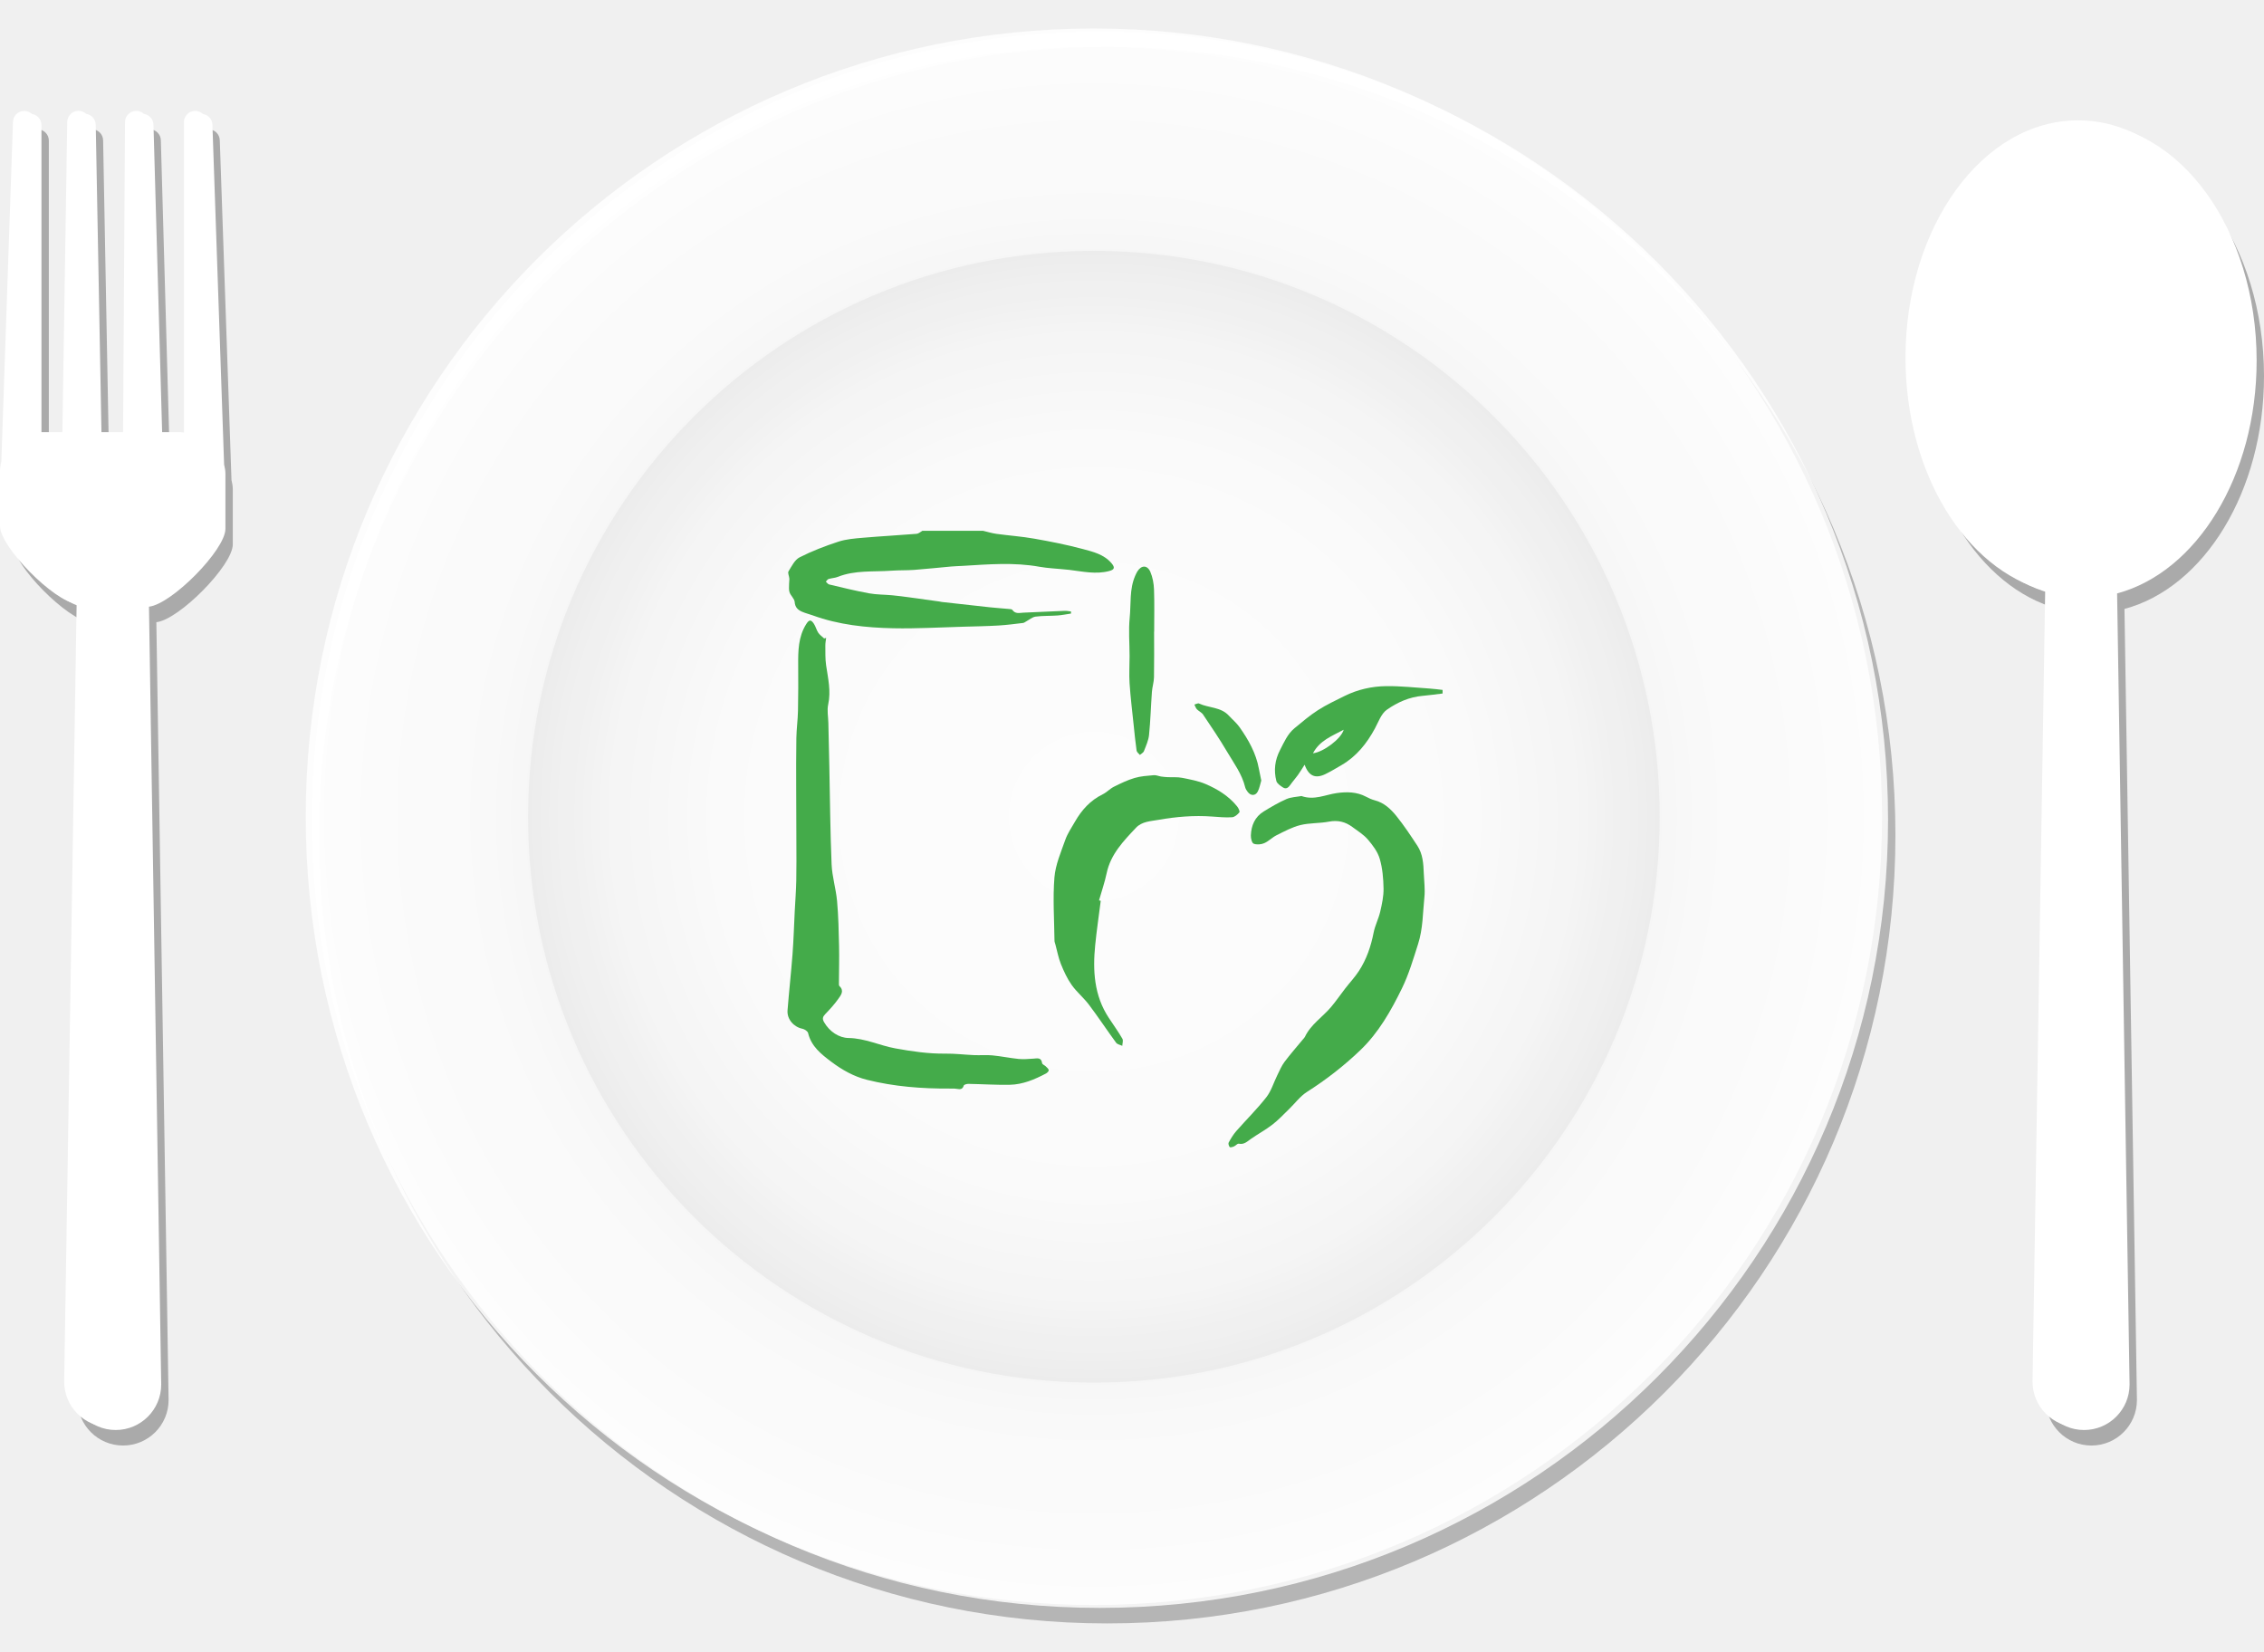
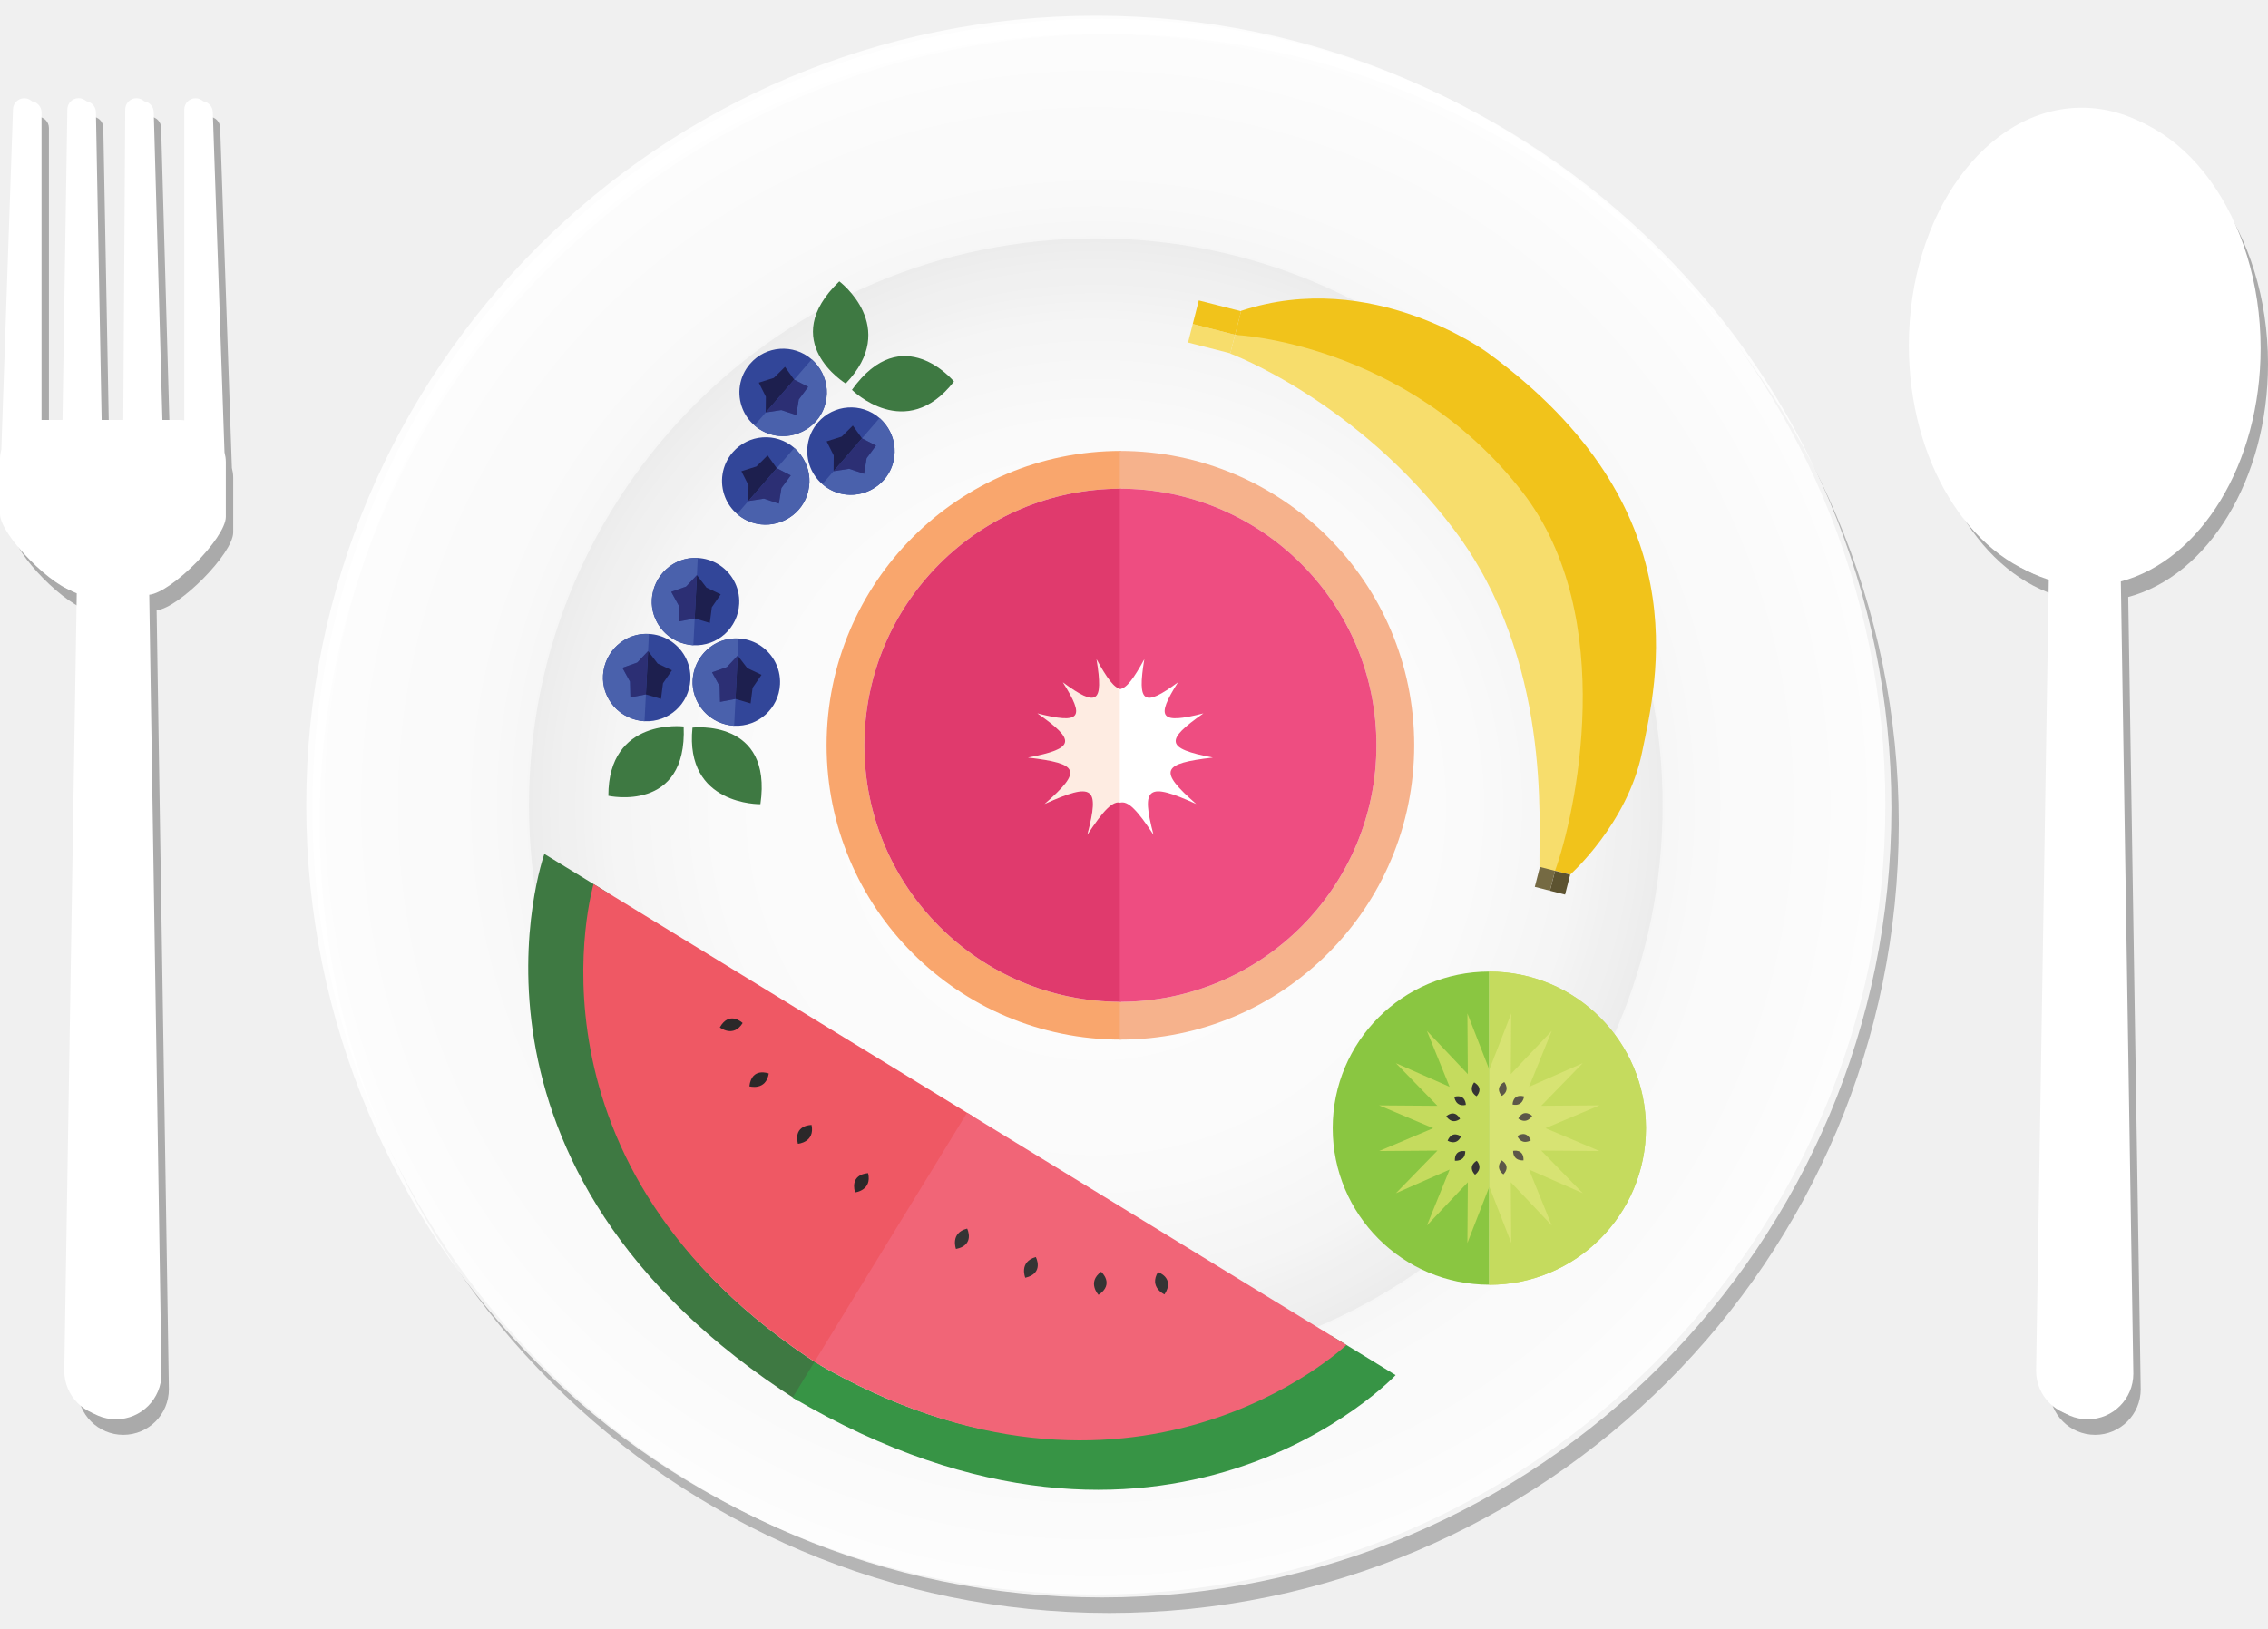
- <svg xmlns="http://www.w3.org/2000/svg" version="1.1" id="Layer_1" x="0px" y="0px" viewBox="0 0 289.675 204.046" enable-background="new 0 0 289.675 204.046" xml:space="preserve" width="318" height="232">
-   <g>
-     <g opacity="0.84">
-       <path fill="#AAAAAA" d="M141.673,2.358c55.699,0,100.843,45.151,100.843,100.849c0,55.686-45.144,100.839-100.843,100.839    c-55.696,0-100.843-45.154-100.843-100.839C40.83,47.509,85.978,2.358,141.673,2.358z" />
-       <path fill="#AAAAAA" d="M141.673,30.803c39.984,0,72.4,32.417,72.4,72.404c0,39.978-32.416,72.394-72.4,72.394    c-39.982,0-72.396-32.416-72.396-72.394C69.277,63.221,101.691,30.803,141.673,30.803z" />
+ <svg xmlns="http://www.w3.org/2000/svg" version="1.1" x="0px" y="0px" viewBox="0 0 583.661 411.129" enable-background="new 0 0 583.661 411.129" xml:space="preserve" width="323" height="232">
+   <g id="Layer_2" display="none">
+ </g>
+   <g id="Layer_1">
+     <g>
+       <g opacity="0.84">
+         <path fill="#AAAAAA" d="M285.455,4.751c112.227,0,203.187,90.974,203.187,203.199c0,112.2-90.959,203.179-203.187,203.179     c-112.22,0-203.187-90.979-203.187-203.179C82.268,95.726,173.234,4.751,285.455,4.751z" />
+         <path fill="#AAAAAA" d="M285.455,62.065c80.563,0,145.877,65.317,145.877,145.885c0,80.552-65.314,145.865-145.877,145.865     c-80.56,0-145.87-65.313-145.87-145.865C139.585,127.382,204.895,62.065,285.455,62.065z" />
+       </g>
+       <path fill="#AAAAAA" d="M583.661,89.603c0-33.785-19.921-61.172-44.487-61.172c-24.562,0-44.48,27.387-44.48,61.172    c0,29.795,15.493,54.589,36.011,60.022l-3.263,203.922c0,6.475,5.256,11.727,11.732,11.727c6.475,0,11.731-5.252,11.731-11.727    l-3.212-203.925C568.186,144.145,583.661,119.374,583.661,89.603z" />
+       <path fill="#AAAAAA" d="M59.676,116.387l-3.011-87.491c0-1.599-1.293-2.895-2.896-2.895c-1.594,0-2.895,1.296-2.895,2.895v80.002    c-0.302-0.028-0.604-0.094-0.913-0.094h-6.243l-2.249-79.901c0.011-1.599-1.274-2.903-2.876-2.915    c-1.595-0.008-2.903,1.277-2.911,2.88l-0.503,79.936h-7.106l-1.489-79.982c-0.032-1.606-1.355-2.876-2.953-2.841    c-1.599,0.027-2.868,1.347-2.845,2.946l-1.25,79.878h-6.023c-0.313,0-0.615,0.066-0.921,0.094V28.895    c0-1.599-1.297-2.895-2.891-2.895c-1.603,0-2.903,1.296-2.903,2.895l-3,87.491c-0.205,0.793-0.344,1.618-0.344,2.465v14.135    c0,5.45,13.976,19.523,19.759,20.065L20,353.548c0,6.475,5.252,11.727,11.731,11.727s11.731-5.252,11.731-11.727l-3.154-200.504    c5.805-0.615,19.708-14.622,19.708-20.057v-14.135C60.016,118.004,59.877,117.18,59.676,116.387z" />
    </g>
-     <path fill="#AAAAAA" d="M289.675,44.471c0-16.768-9.887-30.36-22.079-30.36c-12.19,0-22.076,13.593-22.076,30.36   c0,14.787,7.69,27.093,17.872,29.79l-1.619,101.208c0,3.214,2.609,5.82,5.822,5.82s5.822-2.607,5.822-5.82l-1.594-101.21   C281.995,71.54,289.675,59.246,289.675,44.471z" />
-     <path fill="#AAAAAA" d="M29.618,57.764l-1.495-43.423c0-0.794-0.642-1.437-1.437-1.437c-0.791,0-1.437,0.643-1.437,1.437v39.706   C25.099,54.033,24.95,54,24.796,54h-3.098l-1.116-39.655c0.006-0.794-0.632-1.441-1.427-1.447   c-0.792-0.004-1.441,0.634-1.445,1.429L17.46,54h-3.527l-0.739-39.696c-0.016-0.797-0.672-1.427-1.466-1.41   c-0.794,0.013-1.423,0.668-1.412,1.462L9.696,54H6.706c-0.155,0-0.305,0.033-0.457,0.046V14.341c0-0.794-0.644-1.437-1.435-1.437   c-0.795,0-1.441,0.643-1.441,1.437L1.885,57.764c-0.101,0.394-0.171,0.803-0.171,1.223v7.015c0,2.705,6.937,9.689,9.806,9.958   l-1.594,99.508c0,3.214,2.607,5.82,5.822,5.82s5.822-2.607,5.822-5.82l-1.565-99.512c2.881-0.305,9.781-7.257,9.781-9.954v-7.015   C29.786,58.566,29.718,58.157,29.618,57.764z" />
+     <g>
+       <g opacity="0.84">
+         <path fill="#FFFFFF" d="M283.554,0.751c112.227,0,203.187,90.974,203.187,203.199c0,112.2-90.959,203.179-203.187,203.179     c-112.22,0-203.187-90.979-203.187-203.179C80.367,91.726,171.333,0.751,283.554,0.751z" />
+         <path fill="#FFFFFF" d="M283.554,58.065c80.563,0,145.877,65.317,145.877,145.885c0,80.552-65.314,145.865-145.877,145.865     c-80.56,0-145.87-65.313-145.87-145.865C137.684,123.382,202.994,58.065,283.554,58.065z" />
+       </g>
+       <path fill="#FFFFFF" d="M581.76,85.603c0-33.785-19.921-61.172-44.487-61.172c-24.562,0-44.48,27.387-44.48,61.172    c0,29.795,15.493,54.589,36.011,60.022l-3.263,203.922c0,6.475,5.256,11.727,11.732,11.727c6.475,0,11.731-5.252,11.731-11.727    l-3.212-203.925C566.285,140.145,581.76,115.374,581.76,85.603z" />
+       <path fill="#FFFFFF" d="M57.775,112.387l-3.011-87.491c0-1.599-1.293-2.895-2.896-2.895c-1.594,0-2.895,1.296-2.895,2.895v80.002    c-0.302-0.028-0.604-0.094-0.913-0.094h-6.243l-2.249-79.901c0.011-1.599-1.274-2.903-2.876-2.915    c-1.595-0.008-2.903,1.277-2.911,2.88l-0.503,79.936h-7.106l-1.489-79.982c-0.032-1.606-1.355-2.876-2.953-2.841    c-1.599,0.027-2.868,1.347-2.845,2.946l-1.25,79.878h-6.023c-0.313,0-0.615,0.066-0.921,0.094V24.895    C10.691,23.296,9.394,22,7.8,22c-1.603,0-2.903,1.296-2.903,2.895l-3,87.491c-0.205,0.793-0.344,1.618-0.344,2.465v14.135    c0,5.45,13.976,19.523,19.759,20.065l-3.213,200.496c0,6.475,5.252,11.727,11.731,11.727s11.731-5.252,11.731-11.727    l-3.154-200.504c5.805-0.615,19.708-14.622,19.708-20.057v-14.135C58.115,114.004,57.977,113.18,57.775,112.387z" />
+     </g>
+     <g>
+       <g opacity="0.84">
+         <radialGradient id="SVGID_1_" cx="229.494" cy="121.966" r="203.188" gradientTransform="matrix(0 -1 1 0 160.0349 432.6832)" gradientUnits="userSpaceOnUse">
+           <stop offset="0" style="stop-color:#BEBEBE" />
+           <stop offset="0.222" style="stop-color:#D6D6D6" />
+           <stop offset="0.503" style="stop-color:#ECECEC" />
+           <stop offset="0.768" style="stop-color:#FAFAFA" />
+           <stop offset="1" style="stop-color:#FFFFFF" />
+         </radialGradient>
+         <path fill="url(#SVGID_1_)" d="M282.001,0c112.227,0,203.187,90.974,203.187,203.199c0,112.2-90.959,203.179-203.187,203.179     c-112.22,0-203.187-90.979-203.187-203.179C78.814,90.974,169.781,0,282.001,0z" />
+         <radialGradient id="SVGID_2_" cx="282.004" cy="203.189" r="145.874" gradientUnits="userSpaceOnUse">
+           <stop offset="0" style="stop-color:#FFFFFF" />
+           <stop offset="0.601" style="stop-color:#FDFDFD" />
+           <stop offset="0.836" style="stop-color:#F6F6F6" />
+           <stop offset="1" style="stop-color:#EBEBEB" />
+         </radialGradient>
+         <path fill="url(#SVGID_2_)" d="M282.001,57.314c80.563,0,145.877,65.317,145.877,145.885     c0,80.552-65.314,145.865-145.877,145.865c-80.56,0-145.87-65.313-145.87-145.865C136.131,122.631,201.441,57.314,282.001,57.314     z" />
+       </g>
+       <path fill="#FFFFFF" d="M580.207,84.852c0-33.785-19.921-61.172-44.487-61.172c-24.562,0-44.48,27.387-44.48,61.172    c0,29.795,15.493,54.589,36.011,60.022l-3.263,203.922c0,6.475,5.256,11.727,11.731,11.727s11.731-5.252,11.731-11.727    l-3.212-203.925C564.732,139.394,580.207,114.623,580.207,84.852z" />
+       <path fill="#FFFFFF" d="M56.222,111.635l-3.011-87.491c0-1.599-1.293-2.895-2.896-2.895c-1.594,0-2.895,1.296-2.895,2.895v80.002    c-0.302-0.028-0.604-0.094-0.913-0.094h-6.243l-2.249-79.901c0.011-1.599-1.274-2.903-2.876-2.915    c-1.595-0.008-2.903,1.277-2.911,2.88l-0.503,79.936h-7.106L23.13,24.07c-0.032-1.606-1.355-2.876-2.953-2.841    c-1.599,0.027-2.868,1.347-2.845,2.946l-1.25,79.878h-6.023c-0.313,0-0.615,0.066-0.921,0.094V24.144    c0-1.599-1.297-2.895-2.891-2.895c-1.603,0-2.903,1.296-2.903,2.895l-3,87.491C0.14,112.429,0,113.253,0,114.1v14.135    c0,5.45,13.976,19.523,19.759,20.065l-3.213,200.496c0,6.475,5.252,11.727,11.731,11.727s11.731-5.252,11.731-11.727    l-3.154-200.504c5.805-0.615,19.708-14.622,19.708-20.057V114.1C56.562,113.253,56.424,112.429,56.222,111.635z" />
+     </g>
+     <g>
+       <path fill="#FEECE2" d="M282.18,165.623c1.891,11.447,0.087,12.389-8.66,5.961c5.792,9.109,4.64,10.849-6.549,7.995    c9.907,6.937,9.859,9.022-2.428,11.371c13.18,1.541,14.122,3.344,4.279,11.954c12.523-5.654,14.262-4.502,10.995,7.926    c4.078-6.184,6.534-8.908,8.671-8.238v-29.283C286.796,173.192,284.898,170.586,282.18,165.623z" />
+       <path fill="#F9A66D" d="M288.487,253.827c-36.474,0-66.043-29.568-66.043-66.043s29.568-66.043,66.043-66.043h0v-9.722    c-41.844,0-75.765,33.921-75.765,75.765s33.921,75.765,75.765,75.765L288.487,253.827L288.487,253.827z" />
+       <path fill="#E03A6D" d="M222.445,187.784c0,36.474,29.568,66.043,66.043,66.043h0v-51.236c-2.137-0.67-4.593,2.054-8.671,8.238    c3.268-12.428,1.528-13.58-10.995-7.926c9.842-8.61,8.9-10.414-4.279-11.954c12.286-2.349,12.335-4.434,2.428-11.371    c11.189,2.854,12.341,1.115,6.549-7.995c8.748,6.428,10.551,5.486,8.66-5.961c2.718,4.963,4.617,7.569,6.308,7.685v-51.567h0    C252.013,121.741,222.445,151.309,222.445,187.784z" />
+     </g>
+     <g>
+       <path fill="#FFFFFF" d="M294.487,165.623c-1.891,11.447-0.087,12.389,8.66,5.961c-5.792,9.109-4.64,10.849,6.549,7.995    c-9.907,6.937-9.859,9.022,2.428,11.371c-13.18,1.541-14.122,3.344-4.279,11.954c-12.523-5.654-14.263-4.502-10.995,7.926    c-4.078-6.184-6.534-8.908-8.671-8.238v-29.283C289.871,173.192,291.769,170.586,294.487,165.623z" />
+       <path fill="#F6B28C" d="M288.179,253.827c36.474,0,66.043-29.568,66.043-66.043s-29.568-66.043-66.043-66.043h0v-9.722    c41.844,0,75.765,33.921,75.765,75.765s-33.921,75.765-75.765,75.765L288.179,253.827L288.179,253.827z" />
+       <path fill="#EE4D81" d="M354.222,187.784c0,36.474-29.568,66.043-66.043,66.043h0v-51.236c2.137-0.67,4.593,2.054,8.671,8.238    c-3.268-12.428-1.528-13.58,10.995-7.926c-9.842-8.61-8.9-10.414,4.279-11.954c-12.286-2.349-12.335-4.434-2.428-11.371    c-11.189,2.854-12.341,1.115-6.549-7.995c-8.748,6.428-10.551,5.486-8.66-5.961c-2.718,4.963-4.617,7.569-6.308,7.685v-51.567h0    C324.654,121.741,354.222,151.309,354.222,187.784z" />
+     </g>
+     <path fill="#F1C31B" d="M317.819,82.15c0,0,109.153,24.646,78.365,136.907l7.898,2.018c0,0,14.709-13.068,18.492-31.429   c3.783-18.361,15.178-62.899-39.779-102.942c0,0-29.725-21.923-63.394-10.744L317.819,82.15z" />
+     <path fill="#F7DD6C" d="M317.819,82.15l-1.227,4.803c0,0,32.632,12.114,57.705,45.468s21.68,75.214,21.888,86.636   c0,0,3.031,3.678,4.002,1.023c5.104-13.948,16.667-65.299-8.495-97.614C361.739,83.998,317.819,82.15,317.819,82.15z" />
+     <rect x="398.836" y="221.129" transform="matrix(-0.2476 0.9689 -0.9689 -0.2476 717.0817 -110.5854)" fill="#5D5330" width="5.287" height="4.02" />
+     <rect x="394.941" y="220.133" transform="matrix(-0.2476 0.9689 -0.9689 -0.2476 711.2574 -108.0535)" fill="#756A43" width="5.287" height="4.02" />
+     <rect x="306.154" y="80.664" transform="matrix(0.9689 0.2476 -0.2476 0.9689 30.2916 -74.6104)" fill="#F7DD6C" width="11.236" height="4.921" />
+     <rect x="307.538" y="74.579" transform="matrix(0.9689 0.2476 -0.2476 0.9689 28.9936 -75.1218)" fill="#F1C31B" width="11.236" height="6.259" />
+     <path fill="#F7DD6C" d="M346.632,224.322" />
+     <path fill="#3E7942" d="M175.94,182.949c0,0-19.403-2.376-19.38,17.846C156.56,200.796,176.901,205.31,175.94,182.949z" />
+     <path fill="#3E7942" d="M195.688,202.951c0,0-19.544,0.406-17.481-19.71C178.207,183.241,198.9,180.801,195.688,202.951z" />
+     <path fill="#324699" d="M178.265,170.958c0.314-6.204,5.598-10.98,11.802-10.666c1.836,0.093,3.547,0.621,5.037,1.479   c3.547,2.042,5.85,5.955,5.629,10.323c-0.314,6.204-5.598,10.98-11.802,10.666S177.951,177.163,178.265,170.958z" />
+     <g>
+       <path fill="#4A61AC" d="M180.403,178.144c3.197,4.441,8.528,4.616,8.528,4.616l0.349-6.898l-3.983,0.754l-0.105-4.052    l-1.948-3.555l3.821-1.352l2.779-2.951l0.222-4.399c0,0-4.35-0.541-8.023,2.8C178.37,166.448,176.468,172.678,180.403,178.144z" />
+       <polygon fill="#1D1F4E" points="193.166,177.014 193.68,172.993 195.976,169.653 192.311,167.922 189.844,164.705 189.28,175.862       " />
+       <polygon fill="#2C2F74" points="185.297,176.616 185.192,172.564 183.244,169.009 187.065,167.656 189.844,164.705     189.28,175.862   " />
+     </g>
+     <path fill="#324699" d="M155.202,169.792c0.314-6.204,5.598-10.98,11.802-10.666c1.836,0.093,3.547,0.621,5.037,1.479   c3.547,2.042,5.849,5.955,5.629,10.323c-0.314,6.204-5.598,10.98-11.802,10.666C159.664,181.28,154.888,175.996,155.202,169.792z" />
+     <g>
+       <path fill="#4A61AC" d="M157.34,176.978c3.197,4.441,8.528,4.616,8.528,4.616l0.349-6.898l-3.983,0.754l-0.105-4.052l-1.948-3.555    l3.821-1.352l2.779-2.951l0.222-4.399c0,0-4.35-0.541-8.023,2.8C155.307,165.281,153.405,171.512,157.34,176.978z" />
+       <polygon fill="#1D1F4E" points="170.103,175.848 170.617,171.827 172.914,168.487 169.248,166.756 166.781,163.539     166.217,174.696   " />
+       <polygon fill="#2C2F74" points="162.234,175.45 162.129,171.398 160.181,167.843 164.002,166.49 166.781,163.539 166.217,174.696       " />
+     </g>
+     <path fill="#324699" d="M167.764,150.236c0.314-6.204,5.598-10.98,11.802-10.666c1.836,0.093,3.547,0.621,5.037,1.479   c3.547,2.042,5.85,5.955,5.629,10.323c-0.314,6.204-5.598,10.98-11.802,10.666C172.226,161.725,167.45,156.441,167.764,150.236z" />
+     <g>
+       <path fill="#4A61AC" d="M169.902,157.423c3.197,4.441,8.528,4.616,8.528,4.616l0.349-6.898l-3.983,0.754l-0.105-4.052    l-1.948-3.555l3.821-1.352l2.779-2.951l0.222-4.399c0,0-4.35-0.541-8.023,2.8C167.869,145.726,165.967,151.956,169.902,157.423z" />
+       <polygon fill="#1D1F4E" points="182.665,156.292 183.179,152.271 185.475,148.931 181.81,147.2 179.343,143.984 178.779,155.14       " />
+       <polygon fill="#2C2F74" points="174.796,155.894 174.691,151.842 172.743,148.287 176.564,146.935 179.343,143.984     178.779,155.14   " />
+     </g>
+     <g>
+       <path fill="#3E7942" d="M156.652,225.897l-16.564-10.143c0,0-28.806,80.77,65.397,140.854l5.616-9.172    C131.219,296.131,156.652,225.897,156.652,225.897z" />
+       <path fill="#EF5864" d="M211.101,347.436l39.279-64.143l-97.626-59.782C152.754,223.51,131.219,296.131,211.101,347.436z" />
+       <polygon display="none" fill="#EF5864" points="254.485,276.589 244.244,293.312 211.101,347.436 205.485,356.608 191.24,379.869     322.987,460.545 386.232,357.265   " />
+     </g>
+     <path fill="#2B2829" d="M185.243,260.4c0,0,3.46,2.782,5.877-1.123C191.12,259.277,187.735,255.97,185.243,260.4z" />
+     <path fill="#2B2829" d="M192.848,275.568c0,0,4.264,1.237,4.993-3.298C197.841,272.271,193.444,270.52,192.848,275.568z" />
+     <path fill="#2B2829" d="M205.339,290.359c0,0,4.427-0.341,3.514-4.843C208.853,285.517,204.122,285.424,205.339,290.359z" />
+     <path fill="#2B2829" d="M220.043,302.875c0,0,4.414-0.476,3.365-4.948C223.408,297.927,218.676,297.979,220.043,302.875z" />
+     <g>
+       <path fill="#379445" d="M342.599,339.764l16.564,10.143c0,0-58.849,62.373-155.187,5.777l5.616-9.172    C291.602,394.342,342.599,339.764,342.599,339.764z" />
+       <path fill="#F16577" d="M209.592,346.512l39.279-64.143l97.626,59.782C346.497,342.15,291.602,394.342,209.592,346.512z" />
+       <polygon display="none" fill="#7DA95A" points="252.976,275.664 242.735,292.388 209.592,346.512 203.976,355.684     189.731,378.945 57.985,298.268 121.229,194.988   " />
+     </g>
+     <path fill="#353434" d="M299.672,329.133c0,0-4.051-1.817-1.671-5.745C298.001,323.387,302.486,324.899,299.672,329.133z" />
+     <path fill="#353434" d="M282.704,329.253c0,0-3.04-3.236,0.668-5.946C283.372,323.307,286.93,326.428,282.704,329.253z" />
+     <path fill="#353434" d="M263.852,324.851c0,0-1.708-4.098,2.716-5.332C266.568,319.52,268.801,323.692,263.852,324.851z" />
+     <path fill="#353434" d="M246.02,317.442c0,0-1.582-4.148,2.877-5.246C248.898,312.196,251.003,316.435,246.02,317.442z" />
+     <g>
+       <path fill="#8AC641" d="M342.967,286.337c0-22.262,18.047-40.308,40.308-40.308v80.617    C361.013,326.646,342.967,308.599,342.967,286.337z" />
+     </g>
+     <g>
+       <path fill="#C5DB5E" d="M383.275,246.035v25.253l5.64-14.482l-0.108,15.629l10.529-11.131l-5.84,14.396l13.816-6.085    l-10.683,10.971l14.999-0.113l-13.899,5.877l13.899,5.877l-14.999-0.113l10.683,10.971l-13.816-6.085l5.84,14.396l-10.529-11.131    l0.108,15.629l-5.64-14.482v25.242c22.262,0,40.308-18.047,40.308-40.308C423.583,264.081,405.537,246.035,383.275,246.035z" />
+       <polygon fill="#C5DB5E" points="377.635,256.806 377.744,272.434 367.215,261.303 373.055,275.699 359.239,269.614     369.921,280.585 354.922,280.472 368.821,286.349 354.922,292.225 369.921,292.113 359.239,303.084 373.055,296.999     367.215,311.395 377.744,300.264 377.635,315.892 383.275,301.41 383.275,271.288   " />
+     </g>
+     <path fill="#C5DB5E" d="M423.583,286.343c0-22.262-18.047-40.308-40.308-40.308v80.617   C405.537,326.652,423.583,308.605,423.583,286.343z" />
+     <polygon fill="#D7E373" points="388.915,256.8 388.806,272.428 399.336,261.297 393.496,275.693 407.311,269.608 396.629,280.579    411.628,280.467 397.729,286.343 411.628,292.22 396.629,292.107 407.311,303.078 393.496,296.993 399.336,311.389    388.806,300.258 388.915,315.887 383.275,301.404 383.275,271.282  " />
+     <path fill="#353434" d="M374.408,294.717c0,0,2.666,0.342,2.679-2.438C377.088,292.278,374.294,291.641,374.408,294.717z" />
+     <path fill="#353434" d="M372.536,289.564c0,0,2.276,1.43,3.456-1.088C375.992,288.476,373.724,286.724,372.536,289.564z" />
+     <path fill="#353434" d="M372.191,283.26c0,0,1.315,2.344,3.555,0.697C375.746,283.957,374.592,281.335,372.191,283.26z" />
+     <path fill="#353434" d="M374.264,278.264c0,0,0.248,2.677,2.965,2.082C377.229,280.346,377.24,277.48,374.264,278.264z" />
+     <path fill="#353434" d="M379.367,274.559c0,0-1.717,2.068,0.624,3.569C379.992,278.128,382.026,276.11,379.367,274.559z" />
+     <path fill="#353434" d="M379.582,298.324c0,0,2.252-1.468,0.459-3.594C380.041,294.73,377.501,296.056,379.582,298.324z" />
+     <path fill="#5C5749" d="M392.072,294.624c0,0-2.666,0.342-2.679-2.438C389.392,292.186,392.186,291.548,392.072,294.624z" />
+     <path fill="#5C5749" d="M393.944,289.471c0,0-2.276,1.43-3.456-1.088C390.488,288.383,392.756,286.632,393.944,289.471z" />
+     <path fill="#5C5749" d="M394.289,283.168c0,0-1.315,2.344-3.555,0.697C390.734,283.864,391.888,281.242,394.289,283.168z" />
+     <path fill="#5C5749" d="M392.216,278.171c0,0-0.248,2.677-2.965,2.082C389.251,280.253,389.24,277.388,392.216,278.171z" />
+     <path fill="#5C5749" d="M387.113,274.467c0,0,1.717,2.068-0.624,3.569C386.488,278.035,384.454,276.018,387.113,274.467z" />
+     <path fill="#5C5749" d="M386.899,298.231c0,0-2.252-1.468-0.459-3.594C386.439,294.637,388.979,295.963,386.899,298.231z" />
+     <path fill="#3E7942" d="M219.247,96.296c0,0,13.831,13.814,26.258-2.139C245.505,94.156,232.251,78.08,219.247,96.296z" />
+     <path fill="#3E7942" d="M215.991,68.377c0,0,15.654,11.707,1.648,26.293C217.64,94.671,199.828,83.859,215.991,68.377z" />
+     <path fill="#324699" d="M210.035,104.317c-4.066,4.697-11.169,5.209-15.867,1.144c-1.39-1.203-2.413-2.672-3.06-4.266   c-1.539-3.793-0.946-8.293,1.917-11.601c4.066-4.697,11.169-5.209,15.867-1.144C213.588,92.516,214.1,99.619,210.035,104.317z" />
+     <g>
+       <path fill="#4A61AC" d="M212.772,97.337c0.213-5.468-3.881-8.887-3.881-8.887l-4.52,5.223l3.603,1.857l-2.411,3.259l-0.653,4.001    l-3.844-1.286l-4.006,0.616l-2.883,3.331c0,0,3.096,3.103,8.047,2.731C207.176,107.807,212.509,104.067,212.772,97.337z" />
+       <polygon fill="#1D1F4E" points="202.016,90.373 199.137,93.226 195.271,94.446 197.095,98.066 197.06,102.119 204.371,93.673       " />
+       <polygon fill="#2C2F74" points="207.974,95.53 205.563,98.788 204.911,102.789 201.067,101.503 197.06,102.119 204.371,93.673       " />
+     </g>
+     <path fill="#324699" d="M227.495,119.429c-4.066,4.697-11.169,5.209-15.867,1.144c-1.39-1.203-2.413-2.672-3.06-4.266   c-1.539-3.793-0.946-8.293,1.917-11.601c4.066-4.697,11.169-5.209,15.867-1.144C231.049,107.628,231.561,114.732,227.495,119.429z" />
+     <g>
+       <path fill="#4A61AC" d="M230.232,112.449c0.213-5.468-3.881-8.887-3.881-8.887l-4.52,5.223l3.603,1.857l-2.411,3.259l-0.653,4.001    l-3.844-1.286l-4.006,0.616l-2.883,3.331c0,0,3.096,3.103,8.047,2.731C224.637,122.92,229.97,119.179,230.232,112.449z" />
+       <polygon fill="#1D1F4E" points="219.477,105.486 216.597,108.339 212.732,109.558 214.555,113.178 214.52,117.231     221.831,108.785   " />
+       <polygon fill="#2C2F74" points="225.434,110.642 223.024,113.901 222.371,117.901 218.527,116.616 214.52,117.231     221.831,108.785   " />
+     </g>
+     <path fill="#324699" d="M205.559,127.112c-4.066,4.697-11.169,5.209-15.867,1.144c-1.39-1.203-2.413-2.672-3.06-4.266   c-1.539-3.793-0.946-8.293,1.917-11.601c4.066-4.697,11.169-5.209,15.867-1.144C209.113,115.311,209.625,122.415,205.559,127.112z" />
+     <g>
+       <path fill="#4A61AC" d="M208.296,120.132c0.213-5.468-3.881-8.887-3.881-8.887l-4.52,5.223l3.603,1.857l-2.411,3.259l-0.653,4.001    l-3.844-1.286l-4.006,0.616l-2.883,3.331c0,0,3.096,3.103,8.047,2.731C202.701,130.603,208.034,126.862,208.296,120.132z" />
+       <polygon fill="#1D1F4E" points="197.541,113.168 194.661,116.021 190.796,117.241 192.619,120.861 192.584,124.914     199.895,116.468   " />
+       <polygon fill="#2C2F74" points="203.498,118.325 201.088,121.584 200.435,125.584 196.591,124.299 192.584,124.914     199.895,116.468   " />
+     </g>
  </g>
-   <g>
-     <g opacity="0.84">
-       <path fill="#FFFFFF" d="M140.73,0.373c55.699,0,100.843,45.151,100.843,100.849c0,55.686-45.144,100.839-100.843,100.839    c-55.696,0-100.843-45.154-100.843-100.839C39.887,45.524,85.034,0.373,140.73,0.373z" />
-       <path fill="#FFFFFF" d="M140.73,28.818c39.984,0,72.4,32.417,72.4,72.404c0,39.978-32.416,72.394-72.4,72.394    c-39.982,0-72.396-32.416-72.396-72.394C68.334,61.236,100.748,28.818,140.73,28.818z" />
-     </g>
-     <path fill="#FFFFFF" d="M288.732,42.485c0-16.768-9.887-30.36-22.079-30.36c-12.19,0-22.076,13.593-22.076,30.36   c0,14.787,7.69,27.093,17.872,29.79l-1.619,101.208c0,3.214,2.609,5.82,5.822,5.82s5.822-2.607,5.822-5.82l-1.594-101.21   C281.052,69.555,288.732,57.261,288.732,42.485z" />
-     <path fill="#FFFFFF" d="M28.674,55.778L27.18,12.356c0-0.794-0.642-1.437-1.437-1.437c-0.791,0-1.437,0.643-1.437,1.437v39.706   c-0.15-0.014-0.3-0.046-0.453-0.046h-3.098L19.638,12.36c0.006-0.794-0.632-1.441-1.427-1.447   c-0.792-0.004-1.441,0.634-1.445,1.429l-0.25,39.673H12.99L12.25,12.319c-0.016-0.797-0.672-1.427-1.466-1.41   c-0.794,0.013-1.423,0.668-1.412,1.462l-0.62,39.644H5.763c-0.155,0-0.305,0.033-0.457,0.046V12.356   c0-0.794-0.644-1.437-1.435-1.437c-0.795,0-1.441,0.643-1.441,1.437L0.941,55.778c-0.101,0.394-0.171,0.803-0.171,1.223v7.015   c0,2.705,6.937,9.689,9.806,9.958l-1.594,99.508c0,3.214,2.607,5.82,5.822,5.82s5.822-2.607,5.822-5.82l-1.565-99.512   c2.881-0.305,9.781-7.257,9.781-9.954v-7.015C28.843,56.581,28.774,56.172,28.674,55.778z" />
-   </g>
-   <g>
-     <g opacity="0.84">
-       <radialGradient id="SVGID_1_" cx="56.305" cy="-1.624" r="100.844" gradientTransform="matrix(0 -1 1 0 141.5834 157.1493)" gradientUnits="userSpaceOnUse">
-         <stop offset="0" style="stop-color:#BEBEBE" />
-         <stop offset="0.222" style="stop-color:#D6D6D6" />
-         <stop offset="0.503" style="stop-color:#ECECEC" />
-         <stop offset="0.768" style="stop-color:#FAFAFA" />
-         <stop offset="1" style="stop-color:#FFFFFF" />
-       </radialGradient>
-       <path fill="url(#SVGID_1_)" d="M139.959,0c55.699,0,100.843,45.151,100.843,100.849c0,55.686-45.144,100.839-100.843,100.839    c-55.696,0-100.843-45.154-100.843-100.839C39.116,45.151,84.263,0,139.959,0z" />
-       <radialGradient id="SVGID_2_" cx="139.961" cy="100.844" r="72.398" gradientUnits="userSpaceOnUse">
-         <stop offset="0" style="stop-color:#FFFFFF" />
-         <stop offset="0.601" style="stop-color:#FDFDFD" />
-         <stop offset="0.836" style="stop-color:#F6F6F6" />
-         <stop offset="1" style="stop-color:#EBEBEB" />
-       </radialGradient>
-       <path fill="url(#SVGID_2_)" d="M139.959,28.445c39.984,0,72.4,32.417,72.4,72.404c0,39.978-32.416,72.394-72.4,72.394    c-39.982,0-72.396-32.416-72.396-72.394C67.563,60.863,99.977,28.445,139.959,28.445z" />
-     </g>
-     <path fill="#FFFFFF" d="M287.961,42.113c0-16.768-9.887-30.36-22.079-30.36c-12.191,0-22.076,13.593-22.076,30.36   c0,14.787,7.69,27.093,17.872,29.79L260.06,173.11c0,3.214,2.609,5.82,5.822,5.82c3.214,0,5.822-2.607,5.822-5.82l-1.594-101.21   C280.281,69.182,287.961,56.888,287.961,42.113z" />
-     <path fill="#FFFFFF" d="M27.904,55.405l-1.495-43.423c0-0.794-0.642-1.437-1.437-1.437c-0.791,0-1.437,0.643-1.437,1.437v39.706   c-0.15-0.014-0.3-0.046-0.453-0.046h-3.098l-1.116-39.655c0.006-0.794-0.632-1.441-1.427-1.447   c-0.792-0.004-1.441,0.634-1.445,1.429l-0.25,39.673h-3.527L11.48,11.946c-0.016-0.797-0.672-1.427-1.466-1.41   C9.22,10.55,8.59,11.205,8.602,11.998l-0.62,39.644H4.992c-0.155,0-0.305,0.033-0.457,0.046V11.983   c0-0.794-0.644-1.437-1.435-1.437c-0.795,0-1.441,0.643-1.441,1.437L0.171,55.405C0.069,55.799,0,56.208,0,56.629v7.015   c0,2.705,6.937,9.689,9.806,9.958L8.212,173.11c0,3.214,2.607,5.82,5.822,5.82s5.822-2.607,5.822-5.82l-1.565-99.512   c2.881-0.305,9.781-7.257,9.781-9.954v-7.015C28.072,56.208,28.003,55.799,27.904,55.405z" />
-   </g>
-   <path fill-rule="evenodd" clip-rule="evenodd" fill="#44AB4A" d="M125.773,64.261c0.57,0.133,1.134,0.312,1.711,0.391  c1.614,0.222,3.244,0.334,4.846,0.616c2.081,0.367,4.163,0.776,6.203,1.323c1.318,0.354,2.711,0.678,3.68,1.816  c0.457,0.535,0.407,0.814-0.274,0.997c-1.722,0.461-3.42,0.062-5.126-0.143c-0.715-0.086-1.436-0.121-2.153-0.193  c-0.542-0.053-1.086-0.099-1.621-0.197c-3.291-0.603-6.591-0.316-9.891-0.12c-0.48,0.028-0.961,0.037-1.439,0.08  c-1.577,0.14-3.151,0.313-4.73,0.431c-0.97,0.072-1.948,0.033-2.918,0.104c-2.301,0.168-4.651-0.093-6.873,0.793  c-0.367,0.146-0.788,0.152-1.17,0.269c-0.138,0.043-0.236,0.221-0.352,0.337c0.14,0.125,0.263,0.325,0.423,0.362  c1.687,0.398,3.372,0.818,5.076,1.13c0.98,0.18,1.995,0.162,2.993,0.255c0.725,0.068,1.448,0.164,2.171,0.261  c1.291,0.173,2.581,0.356,3.871,0.536c0.1,0.014,0.197,0.047,0.297,0.058c2.051,0.229,4.102,0.462,6.155,0.681  c0.814,0.087,1.631,0.14,2.446,0.217c0.148,0.014,0.364,0.02,0.428,0.113c0.381,0.553,0.915,0.382,1.429,0.357  c1.763-0.085,3.525-0.165,5.287-0.233c0.262-0.01,0.526,0.053,0.789,0.082c0,0.089,0,0.178-0.001,0.267  c-0.578,0.085-1.154,0.204-1.736,0.246c-0.932,0.067-1.876,0.023-2.799,0.146c-0.42,0.056-0.802,0.402-1.202,0.615  c-0.129,0.069-0.253,0.178-0.389,0.194c-1.049,0.123-2.098,0.267-3.151,0.327c-1.502,0.087-3.007,0.114-4.512,0.155  c-2.976,0.08-5.954,0.259-8.927,0.198c-3.511-0.072-7.004-0.437-10.346-1.656c-0.448-0.164-0.921-0.27-1.355-0.463  c-0.523-0.232-0.884-0.557-0.935-1.241c-0.032-0.425-0.502-0.799-0.656-1.238c-0.118-0.335-0.056-0.736-0.059-1.107  c-0.002-0.222,0.047-0.446,0.03-0.666c-0.022-0.311-0.228-0.708-0.103-0.912c0.403-0.653,0.799-1.477,1.421-1.793  c1.587-0.806,3.27-1.451,4.966-2.005c0.994-0.325,2.081-0.407,3.135-0.498c2.287-0.197,4.581-0.319,6.869-0.504  c0.256-0.021,0.494-0.253,0.74-0.388C120.607,64.261,123.19,64.261,125.773,64.261z" />
-   <path fill-rule="evenodd" clip-rule="evenodd" fill="#44AB4A" d="M184.577,85.078c-0.85,0.101-1.697,0.227-2.549,0.299  c-1.709,0.144-3.25,0.837-4.592,1.784c-0.712,0.503-1.063,1.551-1.515,2.386c-1.038,1.918-2.353,3.571-4.266,4.684  c-0.675,0.393-1.345,0.801-2.045,1.144c-1.301,0.638-2.151,0.282-2.686-1.185c-0.315,0.487-0.573,0.919-0.865,1.327  c-0.307,0.428-0.667,0.819-0.966,1.251c-0.247,0.356-0.544,0.587-0.939,0.329c-0.332-0.216-0.766-0.502-0.849-0.834  c-0.341-1.358-0.195-2.657,0.475-3.956c0.524-1.014,0.961-2.057,1.859-2.796c0.972-0.798,1.934-1.624,2.988-2.301  c1.07-0.688,2.238-1.231,3.381-1.802c1.689-0.842,3.515-1.253,5.378-1.273c1.844-0.02,3.691,0.188,5.535,0.309  c0.553,0.036,1.104,0.116,1.656,0.176C184.577,84.774,184.577,84.926,184.577,85.078z M167.992,92.727  c1.358-0.164,3.623-1.868,3.93-3.014C170.401,90.531,168.855,91.086,167.992,92.727z" />
-   <path fill-rule="evenodd" clip-rule="evenodd" fill="#44AB4A" d="M105.703,77.965c-0.036,0.32-0.105,0.641-0.101,0.96  c0.011,0.851-0.025,1.714,0.099,2.551c0.246,1.663,0.637,3.292,0.264,5.006c-0.162,0.745,0.004,1.561,0.021,2.344  c0.041,1.844,0.085,3.687,0.124,5.531c0.088,4.194,0.117,8.39,0.292,12.58c0.066,1.573,0.558,3.124,0.7,4.699  c0.173,1.907,0.211,3.828,0.254,5.744c0.035,1.563-0.011,3.128-0.016,4.693c-0.001,0.15-0.019,0.36,0.067,0.44  c0.636,0.59,0.197,1.143-0.121,1.596c-0.495,0.705-1.085,1.351-1.685,1.974c-0.333,0.346-0.42,0.598-0.159,1.047  c0.709,1.223,1.914,2.003,3.13,2.021c2.128,0.034,3.98,0.965,5.99,1.329c2.119,0.383,4.227,0.697,6.387,0.67  c1.23-0.015,2.461,0.14,3.692,0.192c0.778,0.032,1.564-0.043,2.335,0.032c1.124,0.109,2.235,0.344,3.358,0.457  c0.614,0.062,1.243,0.001,1.863-0.037c0.505-0.031,1.033-0.205,1.141,0.581c0.021,0.151,0.313,0.255,0.461,0.401  c0.151,0.149,0.355,0.309,0.386,0.489c0.021,0.121-0.192,0.341-0.349,0.424c-1.457,0.769-2.976,1.415-4.642,1.446  c-1.758,0.033-3.52-0.086-5.28-0.116c-0.208-0.004-0.566,0.091-0.603,0.215c-0.156,0.516-0.479,0.493-0.89,0.424  c-0.297-0.049-0.605-0.04-0.908-0.038c-3.571,0.019-7.115-0.252-10.587-1.121c-1.679-0.42-3.172-1.263-4.559-2.306  c-1.304-0.981-2.561-1.964-2.973-3.676c-0.056-0.234-0.449-0.493-0.724-0.548c-1.099-0.218-1.994-1.217-1.906-2.351  c0.188-2.408,0.458-4.81,0.641-7.218c0.137-1.81,0.187-3.627,0.279-5.44c0.067-1.309,0.17-2.616,0.198-3.925  c0.036-1.64,0.017-3.281,0.014-4.922c-0.005-2.298-0.022-4.596-0.024-6.893c-0.002-2.149-0.017-4.298,0.021-6.446  c0.02-1.158,0.183-2.313,0.208-3.47c0.041-1.954,0.041-3.91,0.027-5.865c-0.013-1.82,0.008-3.62,1.027-5.239  c0.359-0.57,0.597-0.62,0.981-0.045c0.234,0.35,0.325,0.797,0.559,1.147c0.19,0.285,0.498,0.492,0.753,0.734  C105.533,78.01,105.618,77.988,105.703,77.965z" />
-   <path fill-rule="evenodd" clip-rule="evenodd" fill="#44AB4A" d="M166.52,98.195c1.641,0.579,3.055-0.175,4.54-0.382  c1.235-0.172,2.539-0.163,3.722,0.468c0.354,0.189,0.73,0.362,1.117,0.462c1.184,0.305,2.037,1.106,2.754,1.992  c0.979,1.21,1.842,2.519,2.699,3.822c0.701,1.066,0.774,2.311,0.82,3.546c0.038,1.008,0.182,2.027,0.078,3.021  c-0.209,2.011-0.174,4.031-0.815,6.024c-0.615,1.915-1.173,3.839-2.058,5.65c-1.411,2.888-2.989,5.676-5.339,7.924  c-2.093,2.003-4.371,3.77-6.822,5.333c-0.868,0.553-1.515,1.45-2.273,2.18c-0.701,0.677-1.368,1.402-2.136,1.994  c-0.872,0.673-1.855,1.2-2.758,1.834c-0.476,0.334-0.869,0.749-1.548,0.611c-0.178-0.036-0.407,0.26-0.633,0.356  c-0.166,0.071-0.465,0.149-0.526,0.075c-0.118-0.14-0.21-0.442-0.134-0.58c0.277-0.508,0.579-1.017,0.958-1.45  c1.277-1.459,2.67-2.824,3.861-4.347c0.634-0.81,0.936-1.877,1.404-2.821c0.286-0.577,0.536-1.188,0.918-1.697  c0.748-0.999,1.577-1.937,2.372-2.9c0.08-0.098,0.182-0.186,0.235-0.297c0.76-1.604,2.274-2.544,3.371-3.849  c0.63-0.749,1.182-1.564,1.783-2.339c0.582-0.752,1.241-1.45,1.758-2.243c0.976-1.496,1.543-3.158,1.886-4.917  c0.177-0.908,0.629-1.76,0.839-2.664c0.226-0.972,0.446-1.978,0.43-2.965c-0.021-1.275-0.131-2.59-0.486-3.804  c-0.263-0.9-0.893-1.741-1.518-2.471c-0.545-0.637-1.303-1.096-1.988-1.607c-0.89-0.664-1.854-0.9-2.989-0.684  c-1.205,0.229-2.476,0.15-3.66,0.441c-1.058,0.261-2.053,0.808-3.043,1.297c-0.561,0.278-1.018,0.775-1.588,1.02  c-0.399,0.171-0.964,0.218-1.349,0.061c-0.23-0.094-0.369-0.691-0.356-1.054c0.046-1.271,0.514-2.376,1.642-3.066  c0.942-0.576,1.9-1.144,2.908-1.585C165.201,98.322,165.914,98.309,166.52,98.195z" />
-   <path fill-rule="evenodd" clip-rule="evenodd" fill="#44AB4A" d="M140.838,111.598c-0.239,1.889-0.521,3.773-0.709,5.667  c-0.325,3.267-0.146,6.456,1.744,9.315c0.584,0.884,1.201,1.747,1.734,2.66c0.132,0.225,0,0.605-0.011,0.913  c-0.268-0.128-0.634-0.184-0.789-0.396c-1.176-1.606-2.275-3.269-3.473-4.859c-0.675-0.895-1.572-1.626-2.218-2.538  c-0.573-0.811-1-1.745-1.375-2.672c-0.319-0.79-0.472-1.648-0.697-2.476c-0.046-0.171-0.122-0.342-0.124-0.514  c-0.03-2.694-0.223-5.403-0.009-8.078c0.131-1.636,0.835-3.242,1.392-4.822c0.289-0.82,0.803-1.563,1.24-2.327  c0.855-1.492,1.962-2.723,3.545-3.496c0.513-0.251,0.923-0.713,1.435-0.969c0.852-0.427,1.724-0.847,2.633-1.118  c0.788-0.235,1.635-0.287,2.462-0.36c0.309-0.027,0.63,0.125,0.949,0.173c0.29,0.044,0.584,0.068,0.878,0.081  c0.592,0.028,1.2-0.034,1.774,0.08c1.029,0.204,2.089,0.391,3.043,0.8c1.528,0.656,2.954,1.532,4.025,2.857  c0.17,0.211,0.379,0.65,0.291,0.76c-0.229,0.287-0.603,0.609-0.937,0.63c-0.852,0.054-1.716-0.028-2.571-0.091  c-2.304-0.17-4.58,0.025-6.851,0.424c-1.023,0.18-2.114,0.205-2.873,1.012c-1.601,1.703-3.24,3.385-3.752,5.815  c-0.247,1.175-0.645,2.318-0.974,3.475C140.693,111.563,140.765,111.581,140.838,111.598z" />
-   <path fill-rule="evenodd" clip-rule="evenodd" fill="#44AB4A" d="M147.664,77.16c0,1.948,0.023,3.896-0.013,5.843  c-0.012,0.623-0.22,1.241-0.265,1.866c-0.134,1.837-0.182,3.681-0.368,5.512c-0.072,0.71-0.394,1.401-0.657,2.08  c-0.076,0.196-0.341,0.319-0.518,0.475c-0.145-0.183-0.388-0.352-0.417-0.552c-0.155-1.093-0.264-2.194-0.378-3.293  c-0.184-1.772-0.403-3.542-0.521-5.319c-0.077-1.155,0.003-2.32,0.002-3.48c-0.002-1.639-0.148-3.292,0.015-4.914  c0.18-1.791-0.049-3.649,0.704-5.367c0.081-0.185,0.167-0.37,0.271-0.542c0.502-0.824,1.278-0.85,1.664,0.042  c0.3,0.694,0.443,1.499,0.471,2.261c0.066,1.794,0.021,3.591,0.021,5.387C147.672,77.16,147.668,77.16,147.664,77.16z" />
-   <path fill-rule="evenodd" clip-rule="evenodd" fill="#44AB4A" d="M161.379,96.213c-0.142,0.465-0.224,0.967-0.445,1.398  c-0.294,0.575-0.898,0.582-1.285,0.066c-0.135-0.18-0.276-0.382-0.328-0.595c-0.415-1.727-1.479-3.127-2.354-4.613  c-0.946-1.607-2-3.151-3.039-4.701c-0.184-0.275-0.548-0.422-0.784-0.671c-0.152-0.16-0.22-0.399-0.325-0.603  c0.201-0.05,0.45-0.203,0.596-0.135c1.243,0.58,2.783,0.431,3.808,1.543c0.46,0.499,0.995,0.943,1.382,1.492  c1.138,1.615,2.103,3.323,2.465,5.305C161.158,95.181,161.266,95.66,161.379,96.213z" />
</svg>
